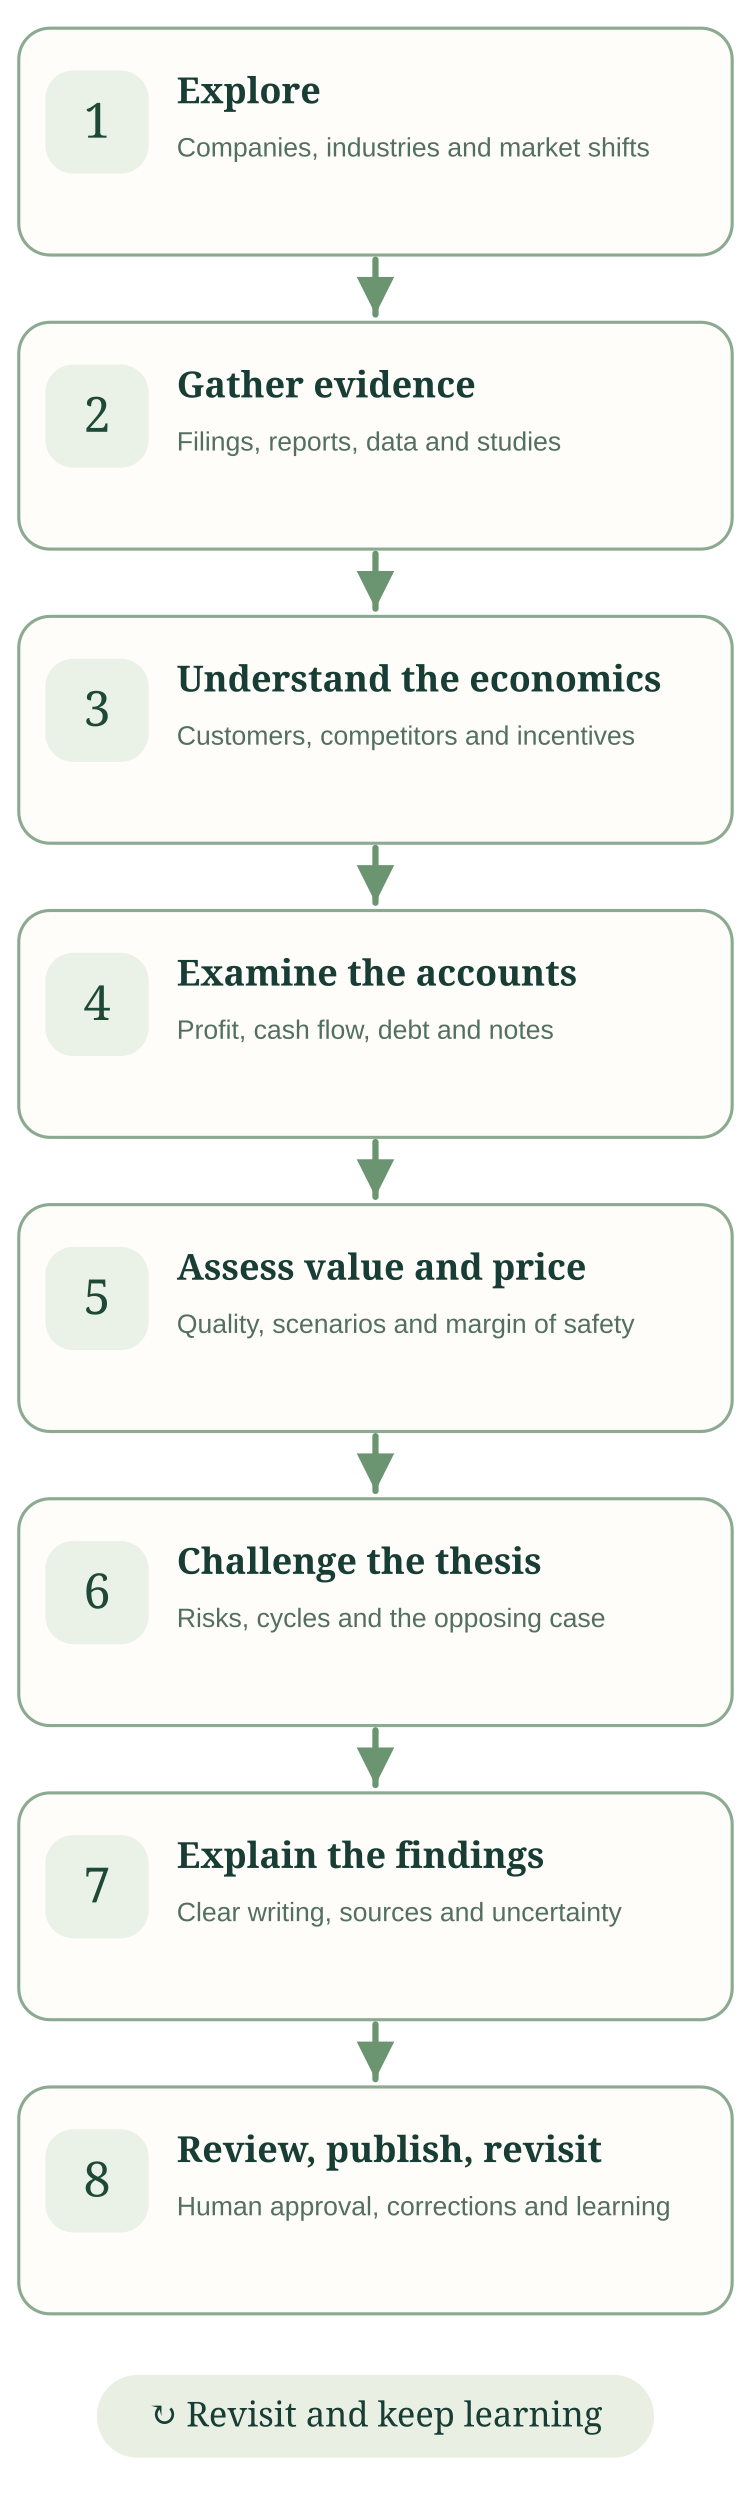
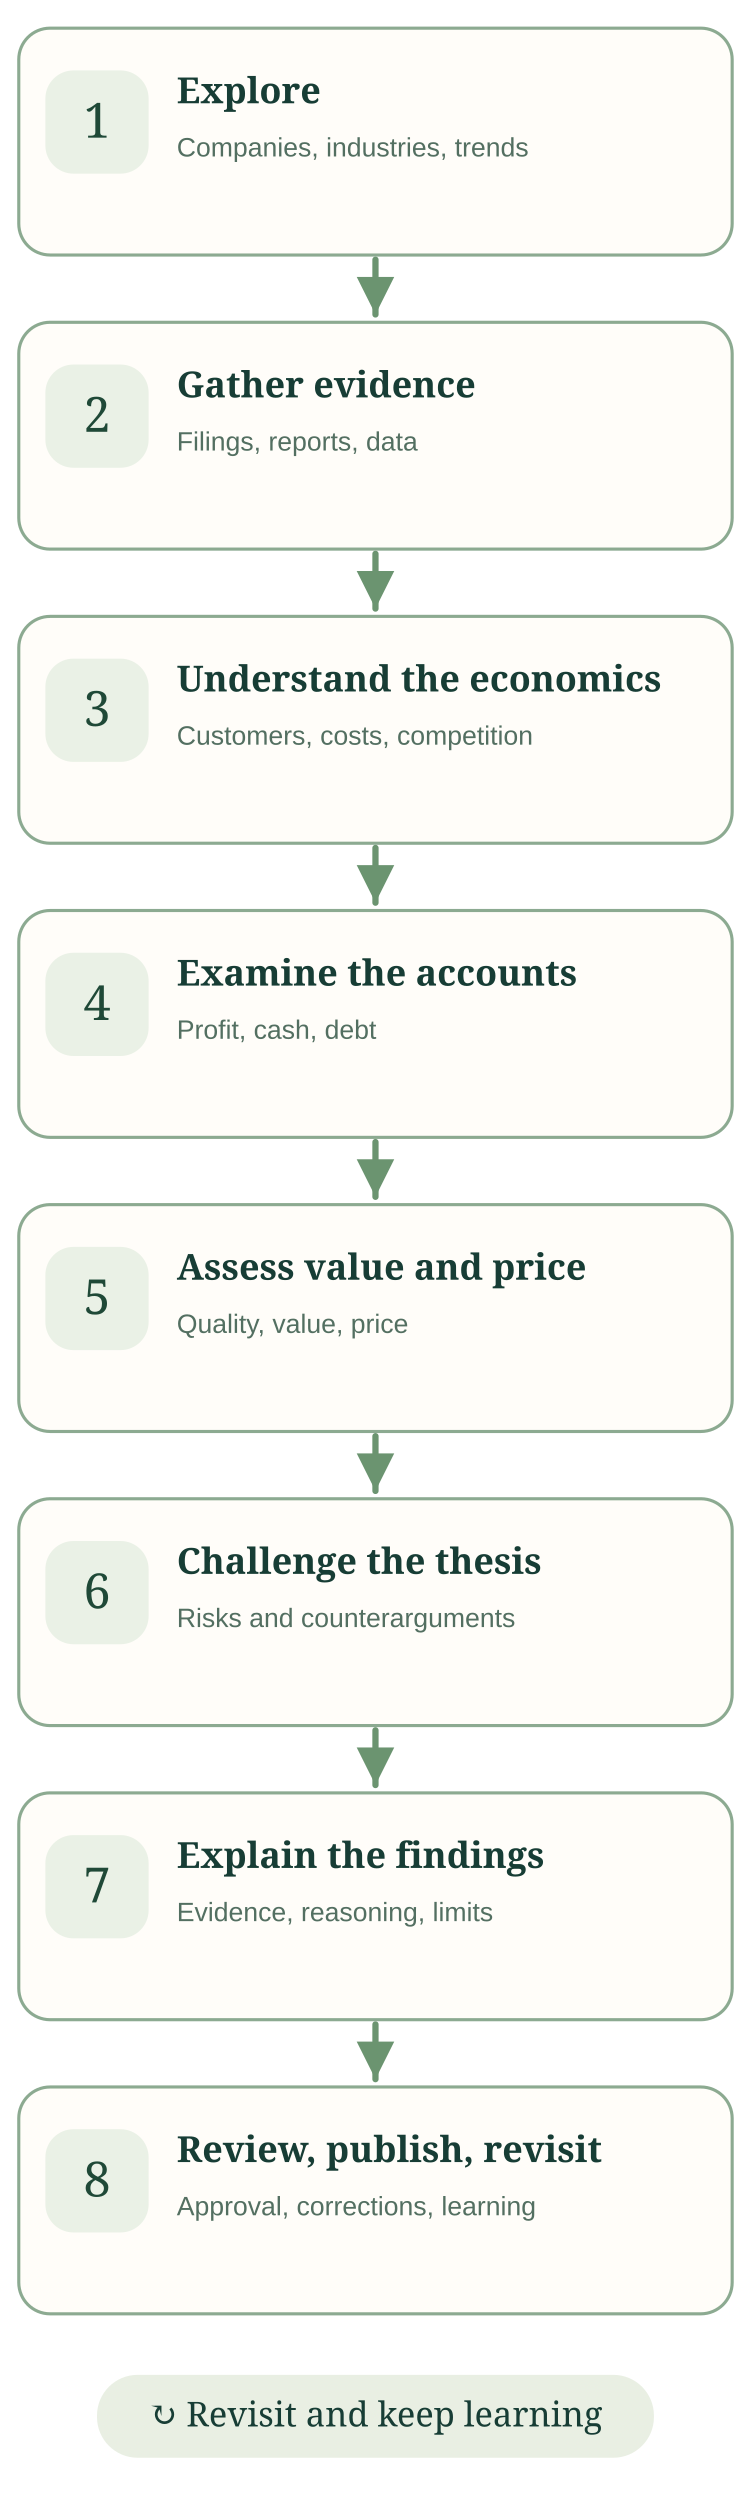
<svg xmlns="http://www.w3.org/2000/svg" width="480" height="1598" viewBox="0 0 480 1598" role="img" aria-labelledby="title desc">
  <defs>
    <marker id="arrow" markerWidth="9" markerHeight="9" refX="6" refY="3" orient="auto" markerUnits="strokeWidth">
      <path d="M0 0 L6 3 L0 6 Z" fill="#6b9470" />
    </marker>
  </defs>
  <g>
    <rect x="12" y="18" width="456" height="145" rx="20" fill="#fffdf9" stroke="#8caa91" stroke-width="2" />
    <rect x="29" y="45" width="66" height="66" rx="18" fill="#eaf1e6" />
    <text x="62" y="88" text-anchor="middle" font-family="Georgia,serif" font-size="31" fill="#1f4937">1</text>
    <text x="113" y="66" font-family="Georgia,serif" font-weight="bold" font-size="23" fill="#173d35">Explore</text>
-     <text x="113" y="100" font-family="Arial,sans-serif" font-size="17" fill="#536f61">Companies, industries and market shifts</text>
+     <text x="113" y="100" font-family="Arial,sans-serif" font-size="17" fill="#536f61">Companies, industries, trends</text>
  </g>
  <g>
    <rect x="12" y="206" width="456" height="145" rx="20" fill="#fffdf9" stroke="#8caa91" stroke-width="2" />
    <rect x="29" y="233" width="66" height="66" rx="18" fill="#eaf1e6" />
    <text x="62" y="276" text-anchor="middle" font-family="Georgia,serif" font-size="31" fill="#1f4937">2</text>
    <text x="113" y="254" font-family="Georgia,serif" font-weight="bold" font-size="23" fill="#173d35">Gather evidence</text>
-     <text x="113" y="288" font-family="Arial,sans-serif" font-size="17" fill="#536f61">Filings, reports, data and studies</text>
+     <text x="113" y="288" font-family="Arial,sans-serif" font-size="17" fill="#536f61">Filings, reports, data</text>
  </g>
  <g>
    <rect x="12" y="394" width="456" height="145" rx="20" fill="#fffdf9" stroke="#8caa91" stroke-width="2" />
    <rect x="29" y="421" width="66" height="66" rx="18" fill="#eaf1e6" />
    <text x="62" y="464" text-anchor="middle" font-family="Georgia,serif" font-size="31" fill="#1f4937">3</text>
    <text x="113" y="442" font-family="Georgia,serif" font-weight="bold" font-size="23" fill="#173d35">Understand the economics</text>
-     <text x="113" y="476" font-family="Arial,sans-serif" font-size="17" fill="#536f61">Customers, competitors and incentives</text>
+     <text x="113" y="476" font-family="Arial,sans-serif" font-size="17" fill="#536f61">Customers, costs, competition</text>
  </g>
  <g>
    <rect x="12" y="582" width="456" height="145" rx="20" fill="#fffdf9" stroke="#8caa91" stroke-width="2" />
    <rect x="29" y="609" width="66" height="66" rx="18" fill="#eaf1e6" />
    <text x="62" y="652" text-anchor="middle" font-family="Georgia,serif" font-size="31" fill="#1f4937">4</text>
    <text x="113" y="630" font-family="Georgia,serif" font-weight="bold" font-size="23" fill="#173d35">Examine the accounts</text>
-     <text x="113" y="664" font-family="Arial,sans-serif" font-size="17" fill="#536f61">Profit, cash flow, debt and notes</text>
+     <text x="113" y="664" font-family="Arial,sans-serif" font-size="17" fill="#536f61">Profit, cash, debt</text>
  </g>
  <g>
    <rect x="12" y="770" width="456" height="145" rx="20" fill="#fffdf9" stroke="#8caa91" stroke-width="2" />
    <rect x="29" y="797" width="66" height="66" rx="18" fill="#eaf1e6" />
    <text x="62" y="840" text-anchor="middle" font-family="Georgia,serif" font-size="31" fill="#1f4937">5</text>
    <text x="113" y="818" font-family="Georgia,serif" font-weight="bold" font-size="23" fill="#173d35">Assess value and price</text>
-     <text x="113" y="852" font-family="Arial,sans-serif" font-size="17" fill="#536f61">Quality, scenarios and margin of safety</text>
+     <text x="113" y="852" font-family="Arial,sans-serif" font-size="17" fill="#536f61">Quality, value, price</text>
  </g>
  <g>
    <rect x="12" y="958" width="456" height="145" rx="20" fill="#fffdf9" stroke="#8caa91" stroke-width="2" />
    <rect x="29" y="985" width="66" height="66" rx="18" fill="#eaf1e6" />
    <text x="62" y="1028" text-anchor="middle" font-family="Georgia,serif" font-size="31" fill="#1f4937">6</text>
    <text x="113" y="1006" font-family="Georgia,serif" font-weight="bold" font-size="23" fill="#173d35">Challenge the thesis</text>
-     <text x="113" y="1040" font-family="Arial,sans-serif" font-size="17" fill="#536f61">Risks, cycles and the opposing case</text>
+     <text x="113" y="1040" font-family="Arial,sans-serif" font-size="17" fill="#536f61">Risks and counterarguments</text>
  </g>
  <g>
    <rect x="12" y="1146" width="456" height="145" rx="20" fill="#fffdf9" stroke="#8caa91" stroke-width="2" />
    <rect x="29" y="1173" width="66" height="66" rx="18" fill="#eaf1e6" />
    <text x="62" y="1216" text-anchor="middle" font-family="Georgia,serif" font-size="31" fill="#1f4937">7</text>
    <text x="113" y="1194" font-family="Georgia,serif" font-weight="bold" font-size="23" fill="#173d35">Explain the findings</text>
-     <text x="113" y="1228" font-family="Arial,sans-serif" font-size="17" fill="#536f61">Clear writing, sources and uncertainty</text>
+     <text x="113" y="1228" font-family="Arial,sans-serif" font-size="17" fill="#536f61">Evidence, reasoning, limits</text>
  </g>
  <g>
    <rect x="12" y="1334" width="456" height="145" rx="20" fill="#fffdf9" stroke="#8caa91" stroke-width="2" />
    <rect x="29" y="1361" width="66" height="66" rx="18" fill="#eaf1e6" />
    <text x="62" y="1404" text-anchor="middle" font-family="Georgia,serif" font-size="31" fill="#1f4937">8</text>
    <text x="113" y="1382" font-family="Georgia,serif" font-weight="bold" font-size="23" fill="#173d35">Review, publish, revisit</text>
-     <text x="113" y="1416" font-family="Arial,sans-serif" font-size="17" fill="#536f61">Human approval, corrections and learning</text>
+     <text x="113" y="1416" font-family="Arial,sans-serif" font-size="17" fill="#536f61">Approval, corrections, learning</text>
  </g>
  <g stroke="#6b9470" stroke-width="4" stroke-linecap="round" marker-end="url(#arrow)">
    <path d="M240 166 V201" />
    <path d="M240 354 V389" />
    <path d="M240 542 V577" />
    <path d="M240 730 V765" />
    <path d="M240 918 V953" />
    <path d="M240 1106 V1141" />
    <path d="M240 1294 V1329" />
  </g>
  <rect x="62" y="1518" width="356" height="53" rx="26" fill="#e9efe3" />
  <text x="240" y="1551" text-anchor="middle" font-family="Georgia,serif" font-size="22" fill="#173d35">↻ Revisit and keep learning</text>
</svg>
